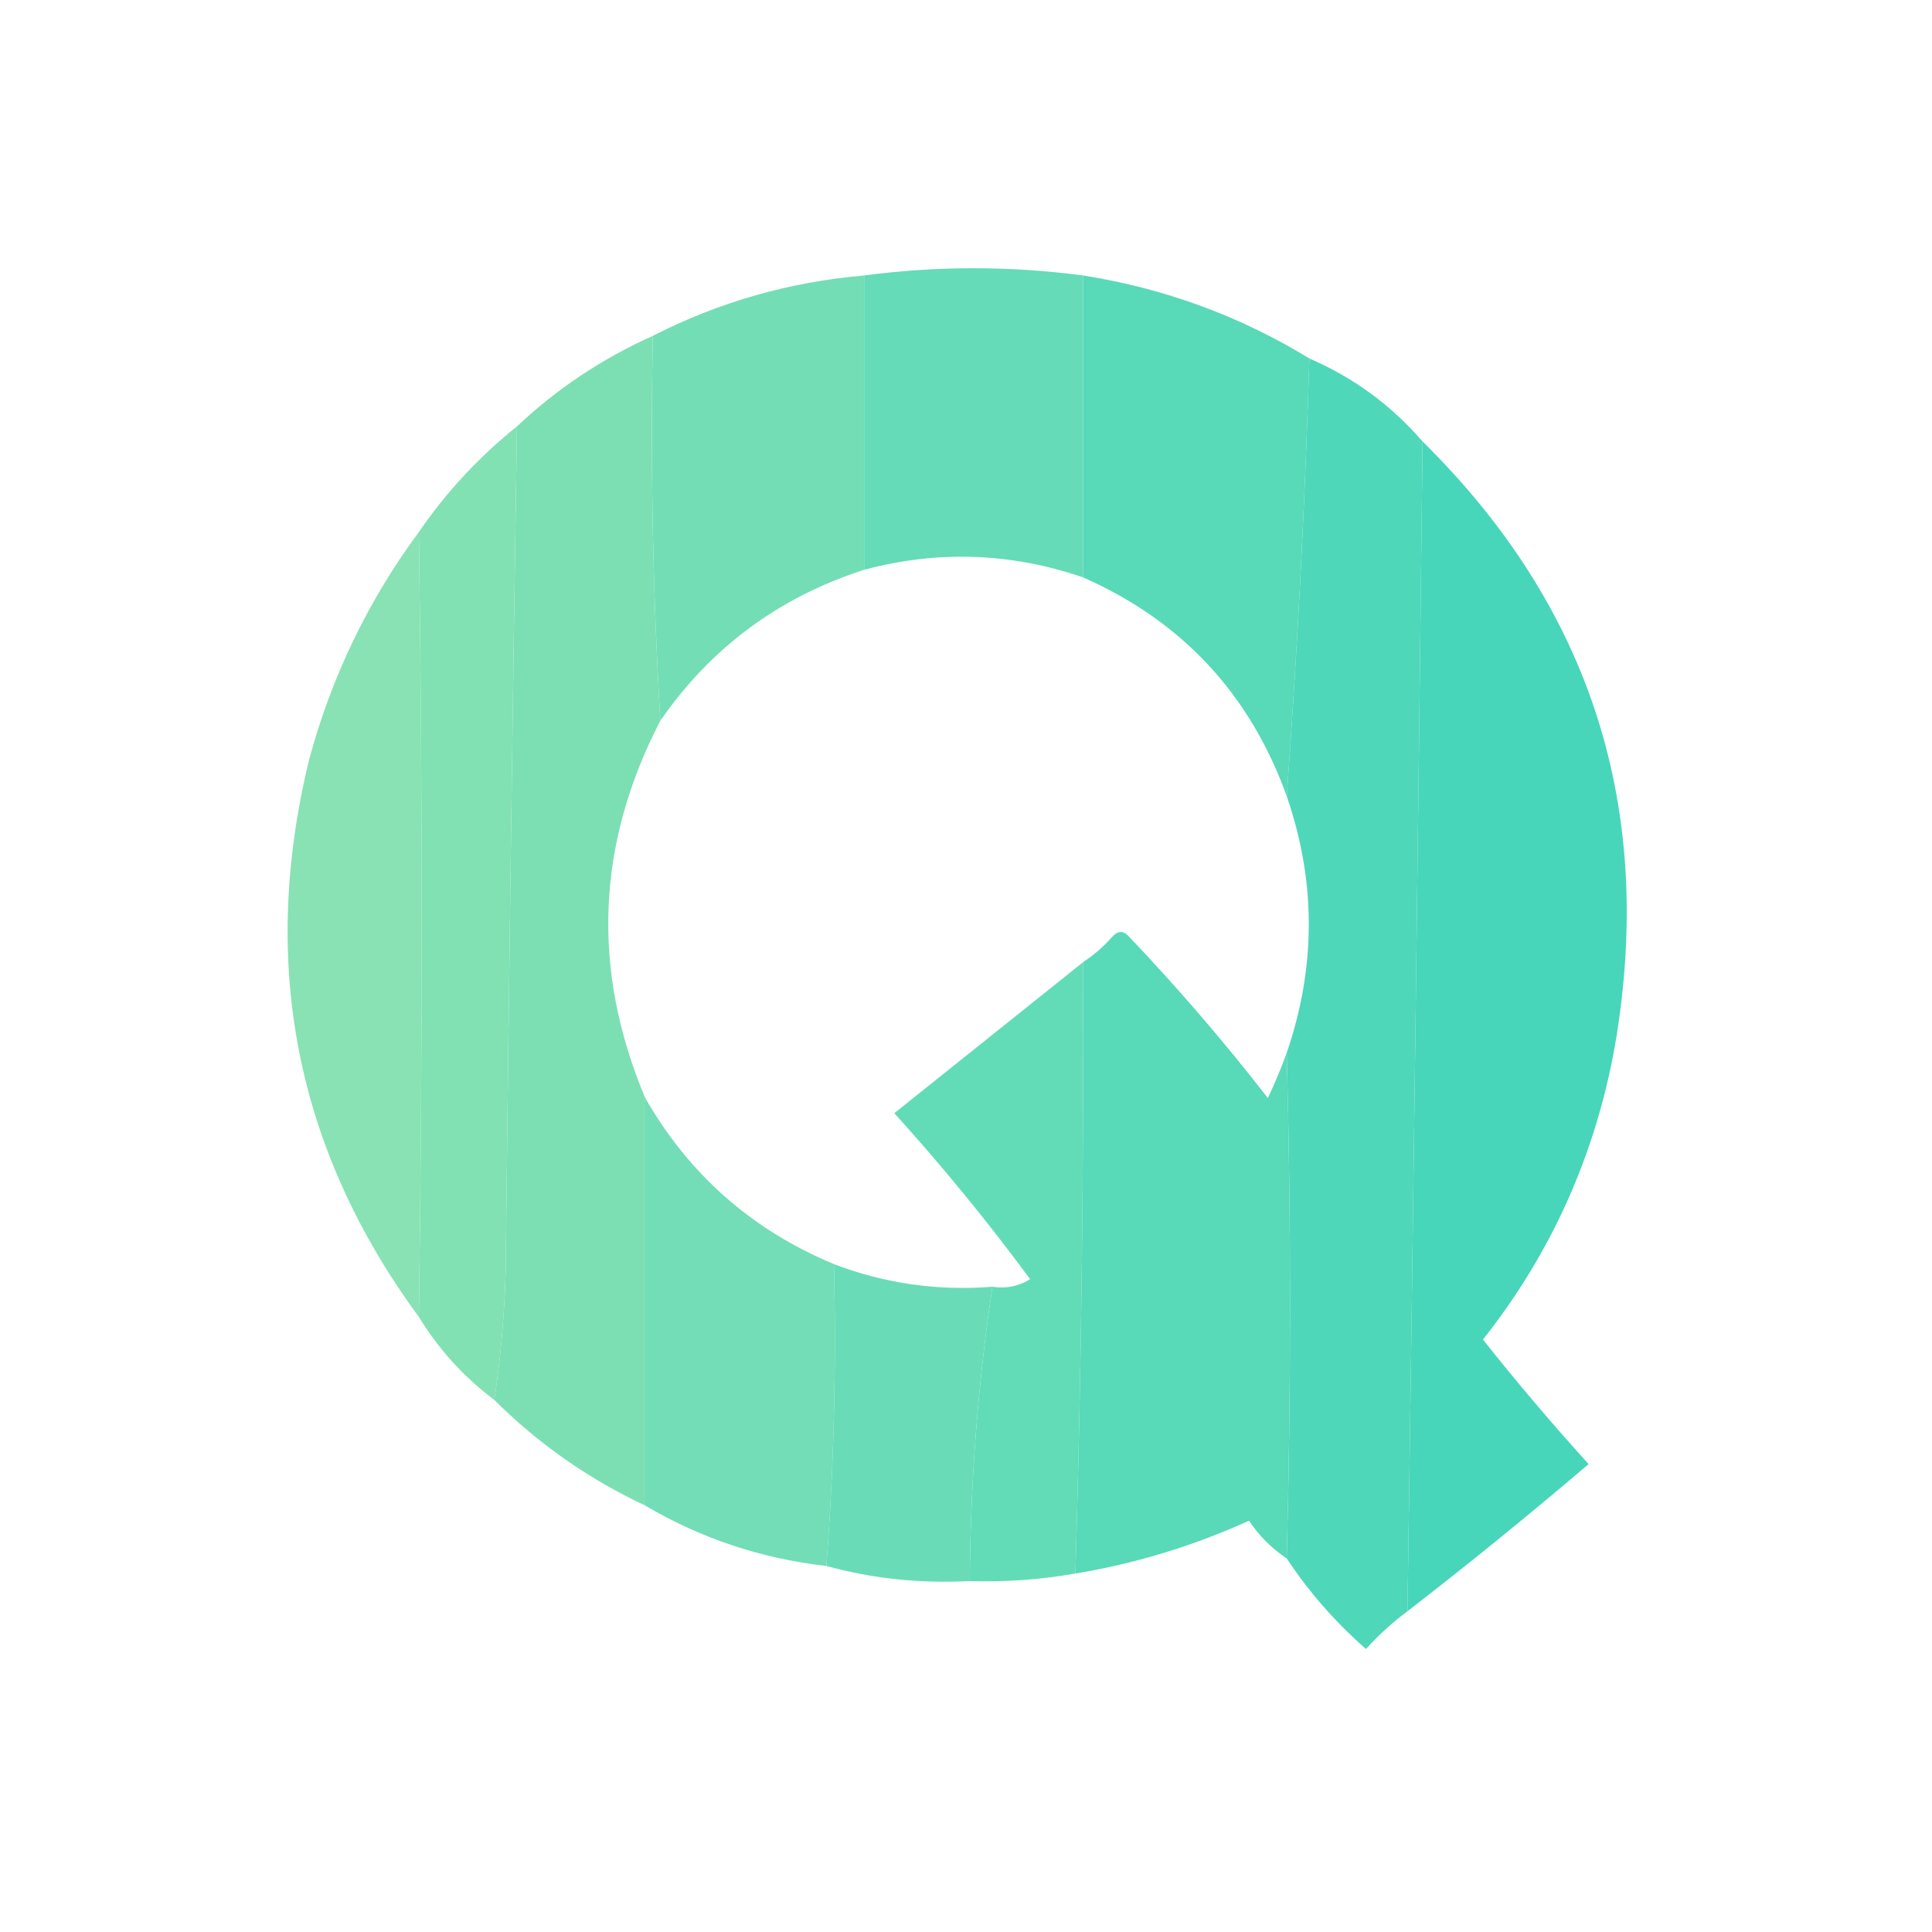
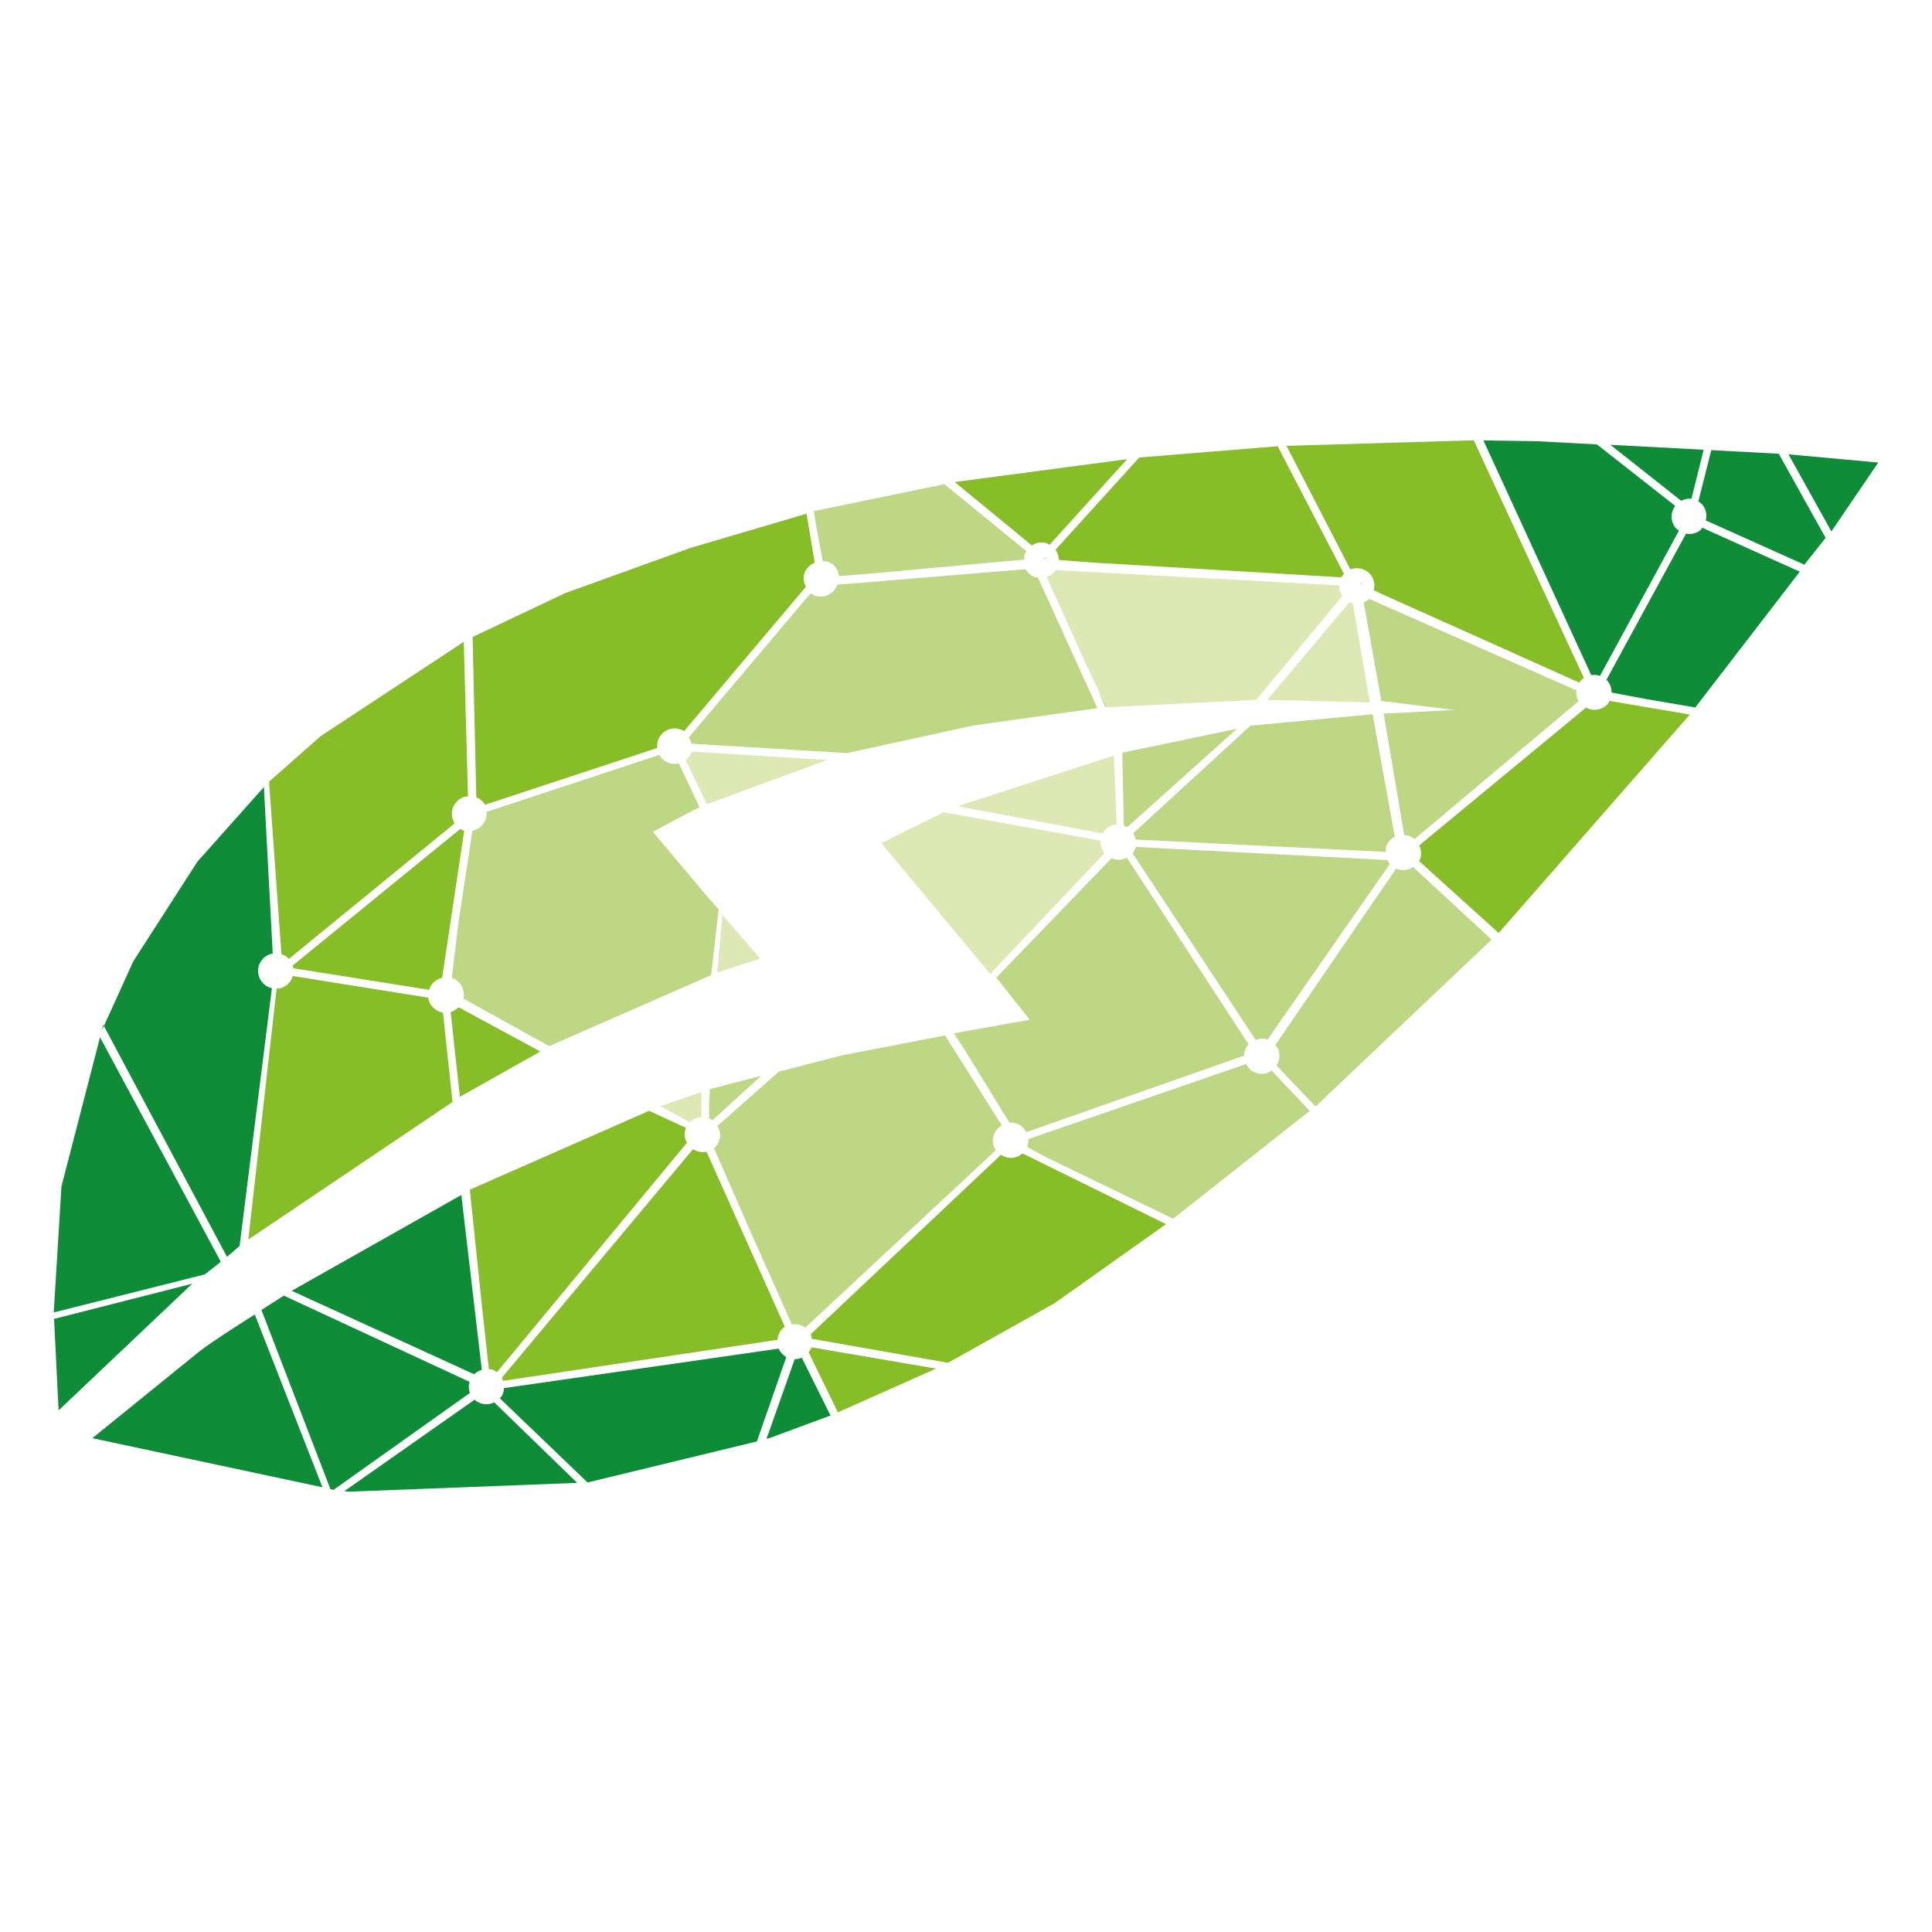
- <svg xmlns="http://www.w3.org/2000/svg" version="1.1" width="256px" height="256px" style="shape-rendering:geometricPrecision; text-rendering:geometricPrecision; image-rendering:optimizeQuality; fill-rule:evenodd; clip-rule:evenodd">
-   <g>
-     <path style="opacity:0.985" fill="#63dbb6" d="M 143.5,36.5 C 143.5,49.833 143.5,63.167 143.5,76.5C 133.92,73.225 124.253,72.892 114.5,75.5C 114.5,62.5 114.5,49.5 114.5,36.5C 124.147,35.223 133.814,35.223 143.5,36.5 Z" />
-   </g>
-   <g>
-     <path style="opacity:0.986" fill="#71deb4" d="M 114.5,36.5 C 114.5,49.5 114.5,62.5 114.5,75.5C 103.193,79.152 94.193,85.819 87.5,95.5C 86.503,78.675 86.17,61.675 86.5,44.5C 95.29,40.016 104.623,37.349 114.5,36.5 Z" />
-   </g>
-   <g>
-     <path style="opacity:0.987" fill="#56d9b7" d="M 143.5,36.5 C 154.306,38.21 164.306,41.877 173.5,47.5C 172.912,66.853 171.912,86.186 170.5,105.5C 165.618,91.953 156.618,82.286 143.5,76.5C 143.5,63.167 143.5,49.833 143.5,36.5 Z" />
-   </g>
-   <g>
-     <path style="opacity:0.988" fill="#7adfb3" d="M 86.5,44.5 C 86.17,61.675 86.503,78.675 87.5,95.5C 79.019,111.856 78.353,128.523 85.5,145.5C 85.5,163.5 85.5,181.5 85.5,199.5C 77.98,195.969 71.314,191.302 65.5,185.5C 66.327,180.015 66.827,174.348 67,168.5C 67.422,131.164 67.922,93.831 68.5,56.5C 73.775,51.521 79.775,47.521 86.5,44.5 Z" />
-   </g>
-   <g>
-     <path style="opacity:0.991" fill="#4ed7b8" d="M 173.5,47.5 C 179.366,50.04 184.366,53.706 188.5,58.5C 187.916,110.168 187.249,161.835 186.5,213.5C 184.563,214.931 182.73,216.598 181,218.5C 176.918,214.924 173.418,210.924 170.5,206.5C 171.084,183.996 171.084,161.663 170.5,139.5C 174.395,128.128 174.395,116.795 170.5,105.5C 171.912,86.186 172.912,66.853 173.5,47.5 Z" />
-   </g>
-   <g>
-     <path style="opacity:0.996" fill="#81e1b3" d="M 68.5,56.5 C 67.922,93.831 67.422,131.164 67,168.5C 66.827,174.348 66.327,180.015 65.5,185.5C 61.456,182.457 58.123,178.791 55.5,174.5C 55.995,139.664 55.995,104.997 55.5,70.5C 59.127,65.206 63.46,60.539 68.5,56.5 Z" />
-   </g>
-   <g>
-     <path style="opacity:0.991" fill="#46d6b9" d="M 188.5,58.5 C 210.856,80.543 219.356,107.21 214,138.5C 211.408,153.013 205.575,166.013 196.5,177.5C 200.979,183.147 205.646,188.647 210.5,194C 202.626,200.713 194.626,207.213 186.5,213.5C 187.249,161.835 187.916,110.168 188.5,58.5 Z" />
-   </g>
-   <g>
-     <path style="opacity:0.982" fill="#86e2b2" d="M 55.5,70.5 C 55.995,104.997 55.995,139.664 55.5,174.5C 39.18,152.279 34.347,127.612 41,100.5C 43.988,89.525 48.822,79.525 55.5,70.5 Z" />
-   </g>
-   <g>
-     <path style="opacity:0.984" fill="#60dbb6" d="M 143.5,127.5 C 143.629,154.508 143.296,181.508 142.5,208.5C 137.881,209.314 133.214,209.647 128.5,209.5C 128.589,196.254 129.589,183.254 131.5,170.5C 133.288,170.785 134.955,170.452 136.5,169.5C 130.878,161.876 124.878,154.543 118.5,147.5C 126.852,140.81 135.186,134.143 143.5,127.5 Z" />
-   </g>
-   <g>
-     <path style="opacity:0.988" fill="#56d9b7" d="M 170.5,139.5 C 171.084,161.663 171.084,183.996 170.5,206.5C 168.521,205.188 166.855,203.521 165.5,201.5C 158.127,204.847 150.461,207.18 142.5,208.5C 143.296,181.508 143.629,154.508 143.5,127.5C 144.962,126.542 146.295,125.376 147.5,124C 148.167,123.333 148.833,123.333 149.5,124C 156.041,130.872 162.207,138.039 168,145.5C 168.938,143.512 169.772,141.512 170.5,139.5 Z" />
-   </g>
-   <g>
-     <path style="opacity:0.988" fill="#70ddb5" d="M 85.5,145.5 C 91.327,155.659 99.66,162.993 110.5,167.5C 110.829,181.01 110.496,194.344 109.5,207.5C 100.893,206.523 92.893,203.857 85.5,199.5C 85.5,181.5 85.5,163.5 85.5,145.5 Z" />
-   </g>
-   <g>
-     <path style="opacity:0.986" fill="#67dcb6" d="M 110.5,167.5 C 117.224,170.072 124.224,171.072 131.5,170.5C 129.589,183.254 128.589,196.254 128.5,209.5C 121.918,209.844 115.584,209.177 109.5,207.5C 110.496,194.344 110.829,181.01 110.5,167.5 Z" />
+ <svg xmlns="http://www.w3.org/2000/svg" id="Ebene_1" data-name="Ebene 1" viewBox="0 0 256 256" version="1.1" width="256" height="256">
+   <defs id="defs4">
+     <style id="style2">.cls-1,.cls-4{fill:#87bd26;}.cls-2{fill:#184d25;}.cls-3{fill:#dde8b4;}.cls-3,.cls-4,.cls-5,.cls-6{fill-rule:evenodd;}.cls-5{fill:#bdd785;}.cls-6,.cls-7{fill:#0e8c38;}</style>
+   </defs>
+   <g id="g1030" transform="matrix(1.358906,0,0,1.358906,-612.0872,58.31532)">
+     <polygon class="cls-3" points="583.08,14.04 583.24,14.11 583.23,13.95 583.11,13.94 " id="polygon40" />
+     <path class="cls-3" d="m 686.13,259 -8,9.5 10,0.25 -1.66,-9.65 a 1.72,1.72 0 0 1 -0.34,-0.1 z" transform="translate(-104.13,-243.17)" id="path42" />
+     <path class="cls-3" d="m 685.13,257.34 -27.63,-1.49 a 1.66,1.66 0 0 1 -0.9,0.66 l 3.95,8.71 1.93,4 14.58,-0.73 8.38,-10.12 a 1.71,1.71 0 0 1 -0.31,-1.03 z" transform="translate(-104.13,-243.17)" id="path44" />
+     <path class="cls-3" d="m 662.24,283.46 a 1.76,1.76 0 0 1 -0.37,-1.23 l -15.29,-2.77 -6.09,3 10.62,12.76 11.13,-11.75 z" transform="translate(-104.13,-243.17)" id="path46" />
+     <path class="cls-3" d="m 662.51,281 a 1.71,1.71 0 0 1 0.93,-0.34 l -0.28,-6.72 -15.22,4.93 14.13,2.66 a 1.86,1.86 0 0 1 0.44,-0.53 z" transform="translate(-104.13,-243.17)" id="path48" />
+     <polygon class="cls-3" points="520.37,51.91 524.54,50.55 520.87,46.3 " id="polygon50" />
+     <path class="cls-3" d="m 622,273.54 a 1.72,1.72 0 0 1 -0.57,0.85 l 2.05,4.28 11.74,-4.31 z" transform="translate(-104.13,-243.17)" id="path52" />
+     <path class="cls-3" d="m 621.84,309.67 a 1.9,1.9 0 0 1 0.55,-0.37 1.59,1.59 0 0 1 0.56,-0.11 v -2.45 l -4,1.38 2.86,1.54 z" transform="translate(-104.13,-243.17)" id="path54" />
+     <path class="cls-4" d="m 600,277.92 h 0.19 l -0.41,-15.08 -13.9,9.16 12.94,6.81 a 1.7,1.7 0 0 1 1.18,-0.89 z" transform="translate(-104.13,-243.17)" id="path56" />
+     <path class="cls-4" d="m 598.88,278.68 -13,-6.69 -5.09,4.49 1.21,16.82 a 1.69,1.69 0 0 1 0.73,0.45 l 16.16,-13.21 a 1.71,1.71 0 0 1 -0.24,-0.59 1.79,1.79 0 0 1 0.23,-1.27 z" transform="translate(-104.13,-243.17)" id="path58" />
+     <path class="cls-4" d="m 596.32,297.61 v -0.07 l -13.21,-2.11 a 1.73,1.73 0 0 1 -1.32,1.21 2.25,2.25 0 0 1 -0.26,0 l -2.76,24.48 19.91,-13.41 -0.93,-8.72 a 1.72,1.72 0 0 1 -1.43,-1.38 z" transform="translate(-104.13,-243.17)" id="path60" />
+     <path class="cls-4" d="m 596.4,296.77 a 1.7,1.7 0 0 1 1.27,-1.17 l 2.15,-14.33 a 2,2 0 0 1 -0.39,-0.18 l -16.34,13.32 a 1.31,1.31 0 0 1 0.08,0.21 c 0,0 0,0 0,0.05 z" transform="translate(-104.13,-243.17)" id="path62" />
+     <path class="cls-4" d="m 599.27,298.47 a 1.78,1.78 0 0 1 -0.77,0.47 l 0.9,8.28 0.18,-0.12 7.66,-4.31 z" transform="translate(-104.13,-243.17)" id="path64" />
+     <path class="cls-4" d="m 633,256.13 a 1.71,1.71 0 0 1 1,-1 l -0.8,-4.78 -11.31,3.33 -12.25,4.42 -9,4.27 L 601,278 a 1.79,1.79 0 0 1 0.86,0.72 l 16.78,-5.53 a 1.71,1.71 0 0 1 2.62,-1.64 l 11.88,-14.08 A 1.74,1.74 0 0 1 633,256.13 Z" transform="translate(-104.13,-243.17)" id="path66" />
+     <path class="cls-4" d="m 656.63,253.23 a 1.17,1.17 0 0 1 0.27,0.15 l 7.56,-8.35 -16.81,2.23 7.52,6.18 a 1.71,1.71 0 0 1 1.46,-0.21 z" transform="translate(-104.13,-243.17)" id="path68" />
+     <path class="cls-4" d="m 685.61,256.22 -6.47,-12.45 -13.41,1.09 h -0.08 l -8.17,9 a 1.7,1.7 0 0 1 0.33,1 l 3.6,0.27 23.93,1.42 a 1.31,1.31 0 0 1 0.27,-0.33 z" transform="translate(-104.13,-243.17)" id="path70" />
+     <path class="cls-4" d="m 708.62,266.69 a 2,2 0 0 1 0.38,-0.33 l -10.5,-22.65 -0.24,-0.52 -18.26,0.54 6.23,12.05 a 1.74,1.74 0 0 1 1.93,0.46 1.71,1.71 0 0 1 0.35,1.57 l 1.16,0.54 18.89,8.47 a 0.75,0.75 0 0 1 0.06,-0.13 z" transform="translate(-104.13,-243.17)" id="path72" />
+     <path class="cls-4" d="m 711.49,268.6 v 0 a 1.13,1.13 0 0 1 -0.11,0.22 1.7,1.7 0 0 1 -2.17,0.43 l -16.27,13.44 a 1.7,1.7 0 0 1 0,1.54 l 7.75,7 18.64,-21.3 z" transform="translate(-104.13,-243.17)" id="path74" />
+     <path class="cls-4" d="m 654.25,312.72 a 1.49,1.49 0 0 1 -0.49,0.32 1.69,1.69 0 0 1 -1.6,-0.18 l -18.53,17.47 c 0,0 0,0 0,0.06 a 1.86,1.86 0 0 1 0.08,0.41 l 13.29,2.34 10.4,-5.82 10.85,-7.7 z" transform="translate(-104.13,-243.17)" id="path76" />
+     <path class="cls-4" d="m 633.68,331.63 a 1.55,1.55 0 0 1 -0.28,0.48 l 2.86,5.86 9.56,-4.26 z" transform="translate(-104.13,-243.17)" id="path78" />
+     <path class="cls-4" d="m 602.23,333.79 a 1.12,1.12 0 0 1 0.32,0 1.74,1.74 0 0 1 0.46,0.27 l 18.54,-22.39 a 1.21,1.21 0 0 1 -0.1,-0.14 1.77,1.77 0 0 1 -0.13,-0.67 1.68,1.68 0 0 1 0.12,-0.63 l -3.59,-1.66 -17.48,7.69 1.19,11.45 z" transform="translate(-104.13,-243.17)" id="path80" />
+     <path class="cls-4" d="m 623.45,312.56 v 0 a 1.47,1.47 0 0 1 -0.69,0 v 0 a 1.63,1.63 0 0 1 -0.63,-0.25 l -18.64,22.29 a 1.34,1.34 0 0 1 0.12,0.3 l 26.75,-4 a 1.72,1.72 0 0 1 0.72,-1.28 z" transform="translate(-104.13,-243.17)" id="path82" />
+     <polygon class="cls-5" points="558.22,26.03 558.35,26.01 557.4,24.22 " id="polygon84" />
+     <polygon class="cls-5" points="552.19,11.59 552.45,11.56 552.33,11.47 " id="polygon86" />
+     <polygon class="cls-5" points="544.22,59.13 543.52,57.84 543.43,57.86 " id="polygon88" />
+     <path class="cls-5" d="m 623.54,287.7 v 0 l -5.33,-6.34 4.55,-2.41 -2,-4.23 c 0,0 -0.07,0 -0.11,0 a 1.71,1.71 0 0 1 -1.81,-0.85 L 602,279.42 a 1.71,1.71 0 0 1 -1.38,1.84 v 0 l -1.34,8.83 -0.67,5.52 a 1.69,1.69 0 0 1 1.14,1.29 1.78,1.78 0 0 1 0,0.73 l 8.36,4.63 15.79,-6.92 0.73,-6.42 z" transform="translate(-104.13,-243.17)" id="path90" />
+     <path class="cls-5" d="m 654.45,254.34 a 1.41,1.41 0 0 1 0.19,-0.34 l -8,-6.53 -12.7,2.62 c -0.06,0.16 0.49,3 0.85,4.89 a 1.52,1.52 0 0 1 1.56,1.46 l 3.67,-0.31 14.41,-1.31 a 1.58,1.58 0 0 1 0.02,-0.48 z" transform="translate(-104.13,-243.17)" id="path92" />
+     <path class="cls-5" d="m 661.56,269.31 -5.8,-12.75 h -0.2 a 1.7,1.7 0 0 1 -1,-0.8 l -18.36,1.51 a 1.73,1.73 0 0 1 -2.17,1.08 1.5,1.5 0 0 1 -0.41,-0.23 l -0.41,0.44 -11.48,13.59 a 1.86,1.86 0 0 1 0.24,0.62 c 0,0 0,0 0,0 l 15.19,0.92 12.27,-2.69 v 0 z" transform="translate(-104.13,-243.17)" id="path94" />
+     <path class="cls-5" d="m 691.48,281.67 a 1.68,1.68 0 0 1 1,0.41 l 16,-13.45 a 1.66,1.66 0 0 1 -0.2,-1.05 l -20.25,-8.94 a 0.1,0.1 0 0 0 0,0.05 1.81,1.81 0 0 1 -0.5,0.29 l 1.72,9.62 7.13,0.89 -6.9,0.35 z" transform="translate(-104.13,-243.17)" id="path96" />
+     <path class="cls-5" d="m 664.14,280.76 a 2.13,2.13 0 0 1 0.35,0.14 l 10.67,-9.58 -11.16,2.33 v 0.63 z" transform="translate(-104.13,-243.17)" id="path98" />
+     <path class="cls-5" d="m 678.16,301.61 11.9,-17.09 v 0 a 1.53,1.53 0 0 1 -0.21,-0.4 l -24.55,-1.28 a 1.55,1.55 0 0 1 -0.3,0.62 l 12,18.21 a 1.68,1.68 0 0 1 1.16,-0.06 z" transform="translate(-104.13,-243.17)" id="path100" />
+     <path class="cls-5" d="m 692.35,284.8 a 1.7,1.7 0 0 1 -1.66,0.16 l -11.78,17.19 a 1.75,1.75 0 0 1 0.29,0.42 1.73,1.73 0 0 1 -0.17,1.58 l 3.8,4 v 0 L 700,291.88 Z" transform="translate(-104.13,-243.17)" id="path102" />
+     <path class="cls-5" d="m 664.42,283.87 a 1.67,1.67 0 0 1 -1.49,0.08 l -11.22,11.63 3.26,4.11 -7.31,1.31 0.25,0.46 5.07,8.26 a 1.7,1.7 0 0 1 1.65,0.93 l 21.23,-7.46 a 1.76,1.76 0 0 1 0.44,-1.11 z" transform="translate(-104.13,-243.17)" id="path104" />
+     <path class="cls-5" d="m 678.55,304.64 a 2,2 0 0 1 -0.3,0.2 1.72,1.72 0 0 1 -2.19,-0.83 l -21.24,7.32 a 1.74,1.74 0 0 1 -0.11,0.76 l 1.84,1 12.4,6 13.31,-10.51 z" transform="translate(-104.13,-243.17)" id="path106" />
+     <path class="cls-5" d="m 624,309.51 4.78,-4.35 -5,1.29 -0.08,1.55 v 1.27 a 1.72,1.72 0 0 1 0.3,0.24 z" transform="translate(-104.13,-243.17)" id="path108" />
+     <path class="cls-5" d="m 652.24,310 -5.53,-8.78 -10,1.93 -6.21,1.6 -6,5.31 a 1.21,1.21 0 0 1 0.15,0.22 1.7,1.7 0 0 1 -0.47,1.94 l 3.47,7.93 4.12,9.25 a 1.7,1.7 0 0 1 1.31,0.31 l 18.59,-17.31 a 1.59,1.59 0 0 1 -0.18,-0.27 1.71,1.71 0 0 1 0.75,-2.13 z" transform="translate(-104.13,-243.17)" id="path110" />
+     <path class="cls-5" d="m 665.29,282.12 24.41,1.2 a 1.5,1.5 0 0 1 0,-0.47 1.68,1.68 0 0 1 0.86,-1 L 688.4,269.9 676.7,271 h -0.2 l -11.44,10.5 v 0 a 1.87,1.87 0 0 1 0.23,0.62 z" transform="translate(-104.13,-243.17)" id="path112" />
+     <polygon class="cls-6" points="455.7,85.69 456.14,94.61 469.17,82.26 " id="polygon114" />
+     <polygon class="cls-6" points="477.45,52.92 477.53,52.34 477.53,52.27 " id="polygon116" />
+     <polygon class="cls-6" points="477.51,52.17 477.52,52.2 477.52,52.15 " id="polygon118" />
+     <polygon class="cls-6" points="629.07,8.81 633.57,2.19 624.82,1.39 629,8.9 629.07,8.81 627.26,5.73 " id="polygon120" />
+     <path class="cls-6" d="m 586,345.28 -6.6,-16.85 c 0,0 -4.26,2.67 -5.51,3.69 l -10.33,8.37 z" transform="translate(-104.13,-243.17)" id="path122" />
+     <path class="cls-6" d="m 720.55,251.72 a 2.31,2.31 0 0 1 -0.2,0.24 1.69,1.69 0 0 1 -1.39,0.33 l -7.76,14.25 a 1.72,1.72 0 0 1 0.5,1.25 l 3.53,0.66 4.63,0.79 10.19,-13.24 z" transform="translate(-104.13,-243.17)" id="path124" />
+     <path class="cls-6" d="m 717.91,251.69 a 1.71,1.71 0 0 1 0,-2.1 l -7.64,-6 -5.83,-0.31 v 0 l -5.24,-0.08 10.52,22.89 a 1.75,1.75 0 0 1 0.85,0.07 l 7.7,-14.16 a 1.54,1.54 0 0 1 -0.36,-0.31 z" transform="translate(-104.13,-243.17)" id="path126" />
+     <path class="cls-6" d="m 711.58,243.63 6.91,5.46 a 1.69,1.69 0 0 1 1,-0.2 l 1.19,-4.78 z" transform="translate(-104.13,-243.17)" id="path128" />
+     <path class="cls-6" d="m 728,244.5 -6.58,-0.35 -1.26,5 a 1.74,1.74 0 0 1 0.42,0.35 1.7,1.7 0 0 1 0.3,1.5 l 9.62,4.32 2.07,-2.62 z" transform="translate(-104.13,-243.17)" id="path130" />
+     <path class="cls-6" d="m 632.74,332.65 v 0 a 1.52,1.52 0 0 1 -0.69,0.13 l -2.75,7.77 0.3,-0.07 v 0 l 5.94,-2.2 z" transform="translate(-104.13,-243.17)" id="path132" />
+     <path class="cls-6" d="m 601.54,333.83 -2,-17.05 -16.54,9.34 17.79,8.14 a 1.64,1.64 0 0 1 0.75,-0.43 z" transform="translate(-104.13,-243.17)" id="path134" />
+     <path class="cls-6" d="m 630.49,331.76 -26.8,3.85 a 1.39,1.39 0 0 1 -0.39,1 l 8.55,8.2 16.51,-4 2.87,-8.23 a 1.7,1.7 0 0 1 -0.74,-0.82 z" transform="translate(-104.13,-243.17)" id="path136" />
+     <path class="cls-6" d="m 602.75,337 a 1.72,1.72 0 0 1 -1.32,0.09 1.79,1.79 0 0 1 -0.6,-0.35 l -12.7,8.92 0.43,0.05 v 0 l 22.28,-0.86 z" transform="translate(-104.13,-243.17)" id="path138" />
+     <path class="cls-6" d="m 600.34,335 -18.11,-8.41 -2.18,1.4 6.73,17.48 0.3,0.06 13.3,-9.45 A 1.73,1.73 0 0 1 600.34,335 Z" transform="translate(-104.13,-243.17)" id="path140" />
+     <path class="cls-6" d="m 576.05,323.22 -11.74,-21.82 -3.76,14.54 -0.75,12.23 v 0 0.06 l 14.73,-3.71 1.5,-1.18 a 0.5,0.5 0 0 1 0.02,-0.12 z" transform="translate(-104.13,-243.17)" id="path142" />
+     <polygon class="cls-7" points="460.36,57.54 460.56,57.1 460.5,57 " id="polygon144" />
+     <path class="cls-7" d="m 577.92,321.75 3.15,-25.13 a 1.73,1.73 0 0 1 0.08,-3.39 v 0 l -0.86,-16.23 -6.48,7.27 -6.26,9.73 -2.86,6.3 12,22.51" transform="translate(-104.13,-243.17)" id="path146" />
  </g>
</svg>
